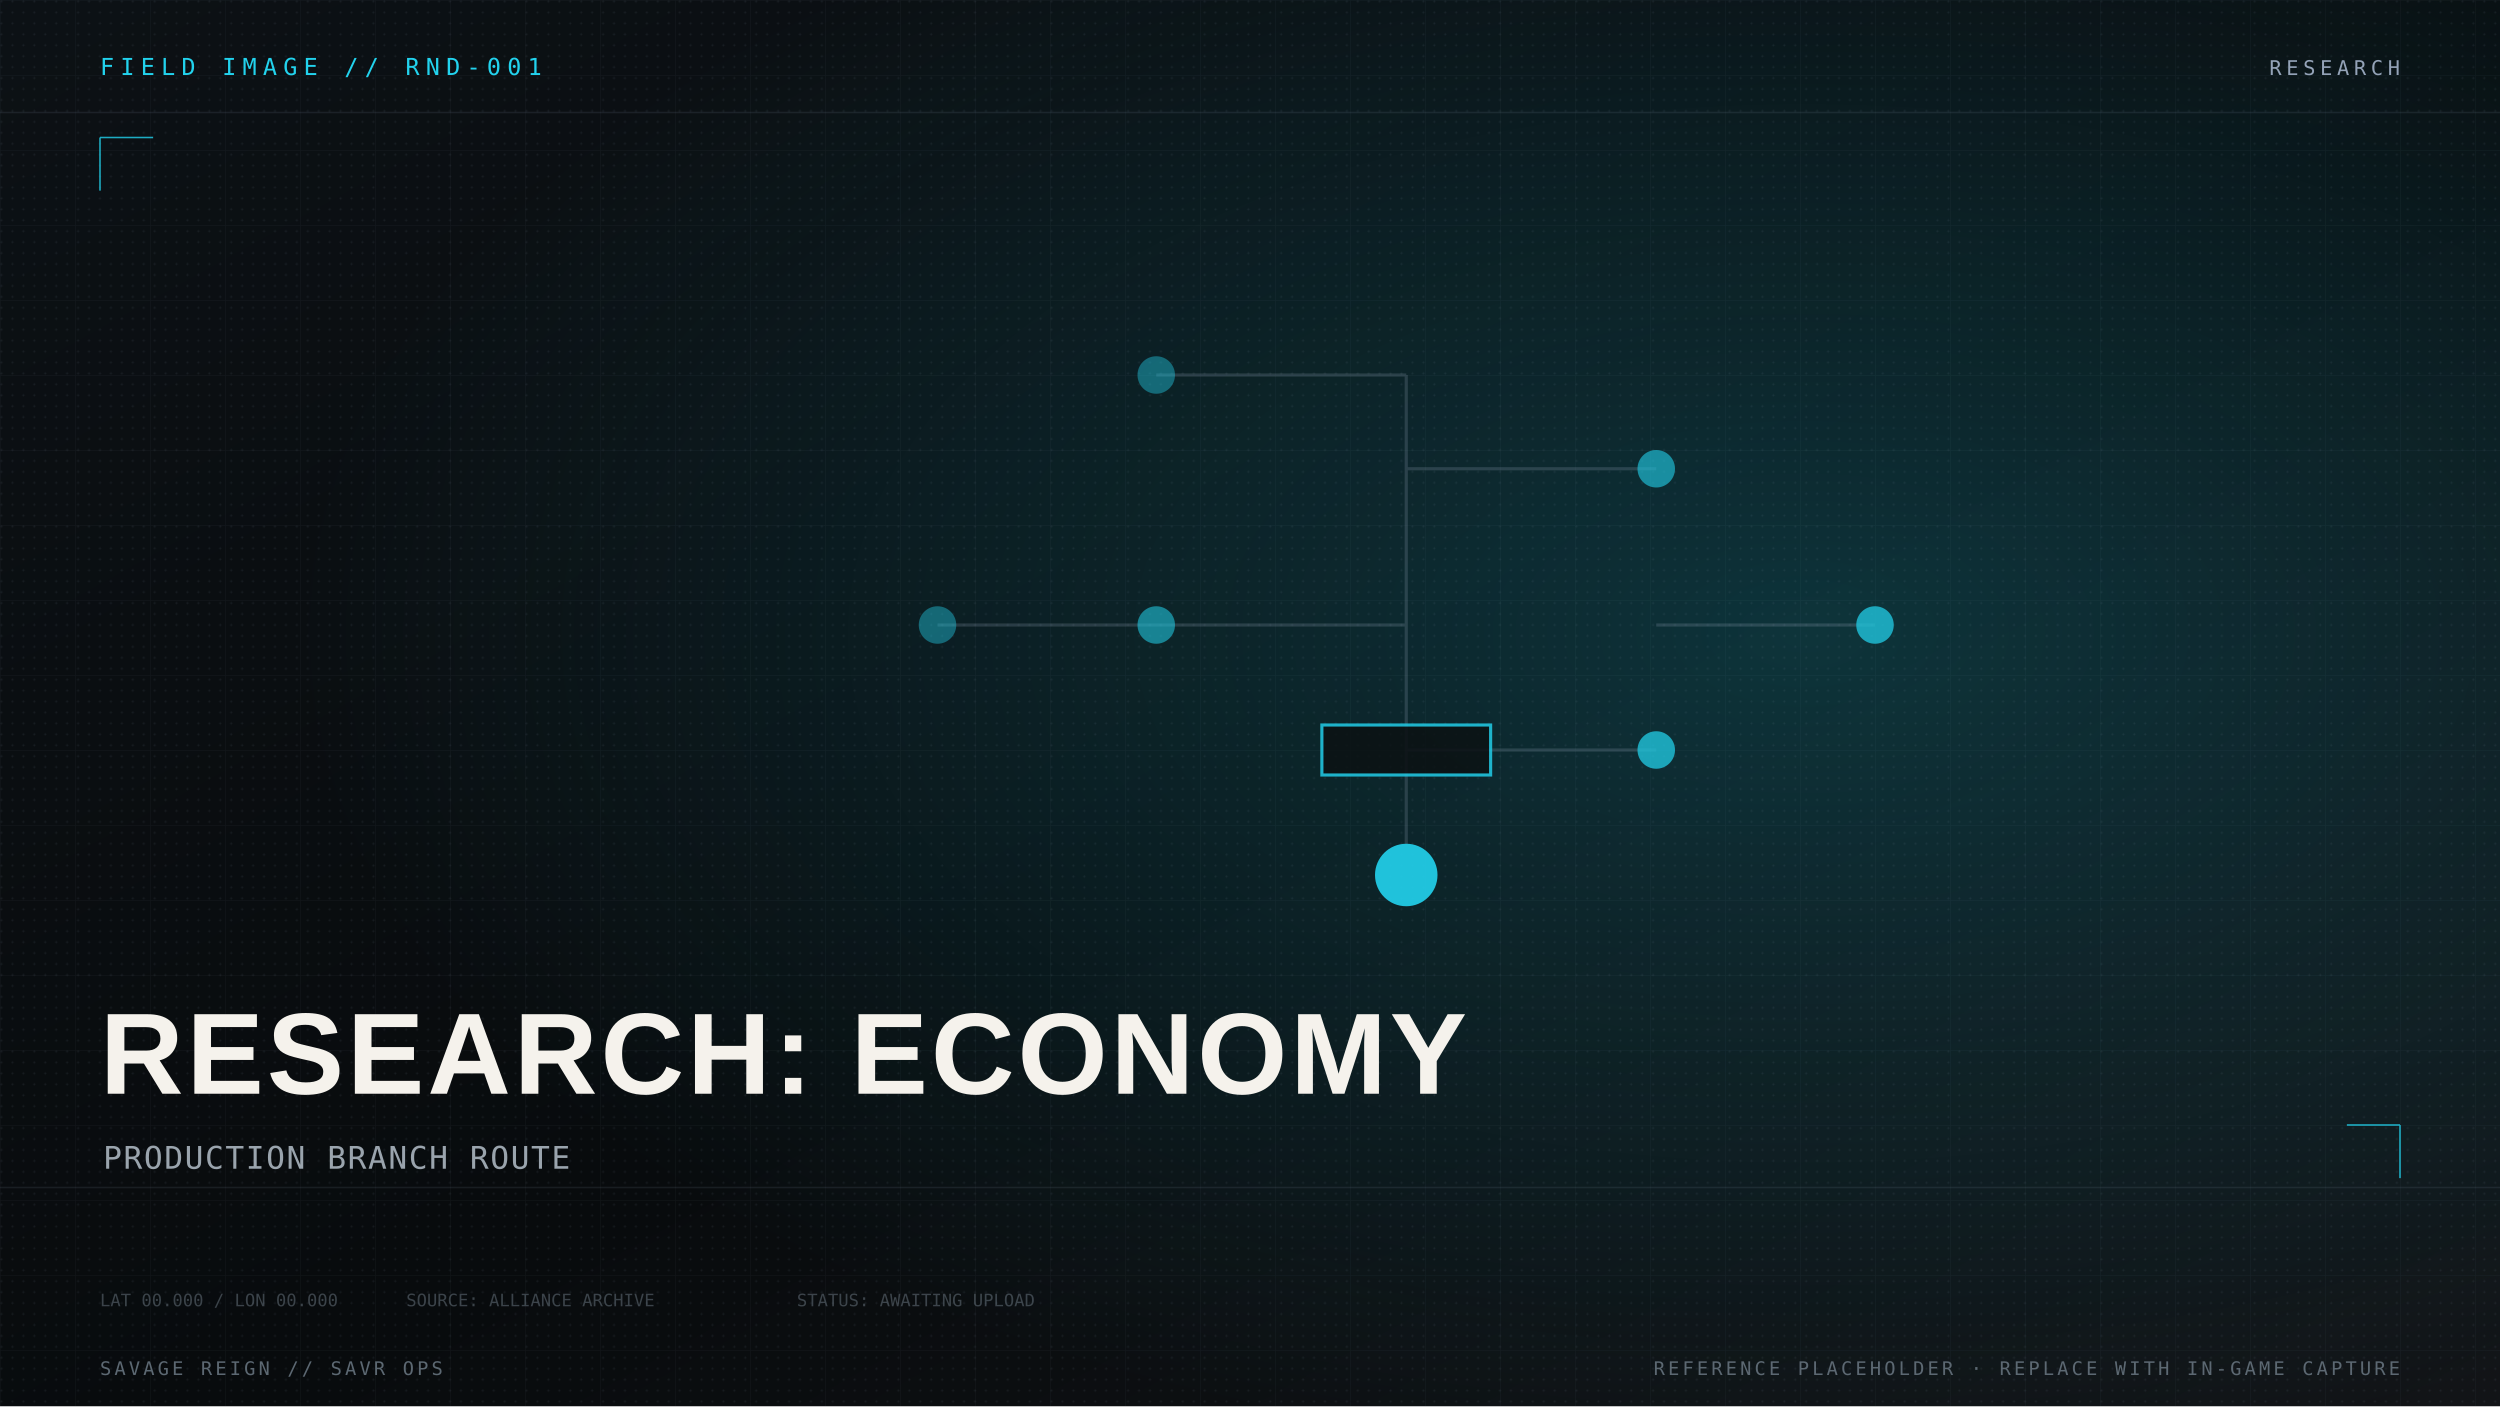
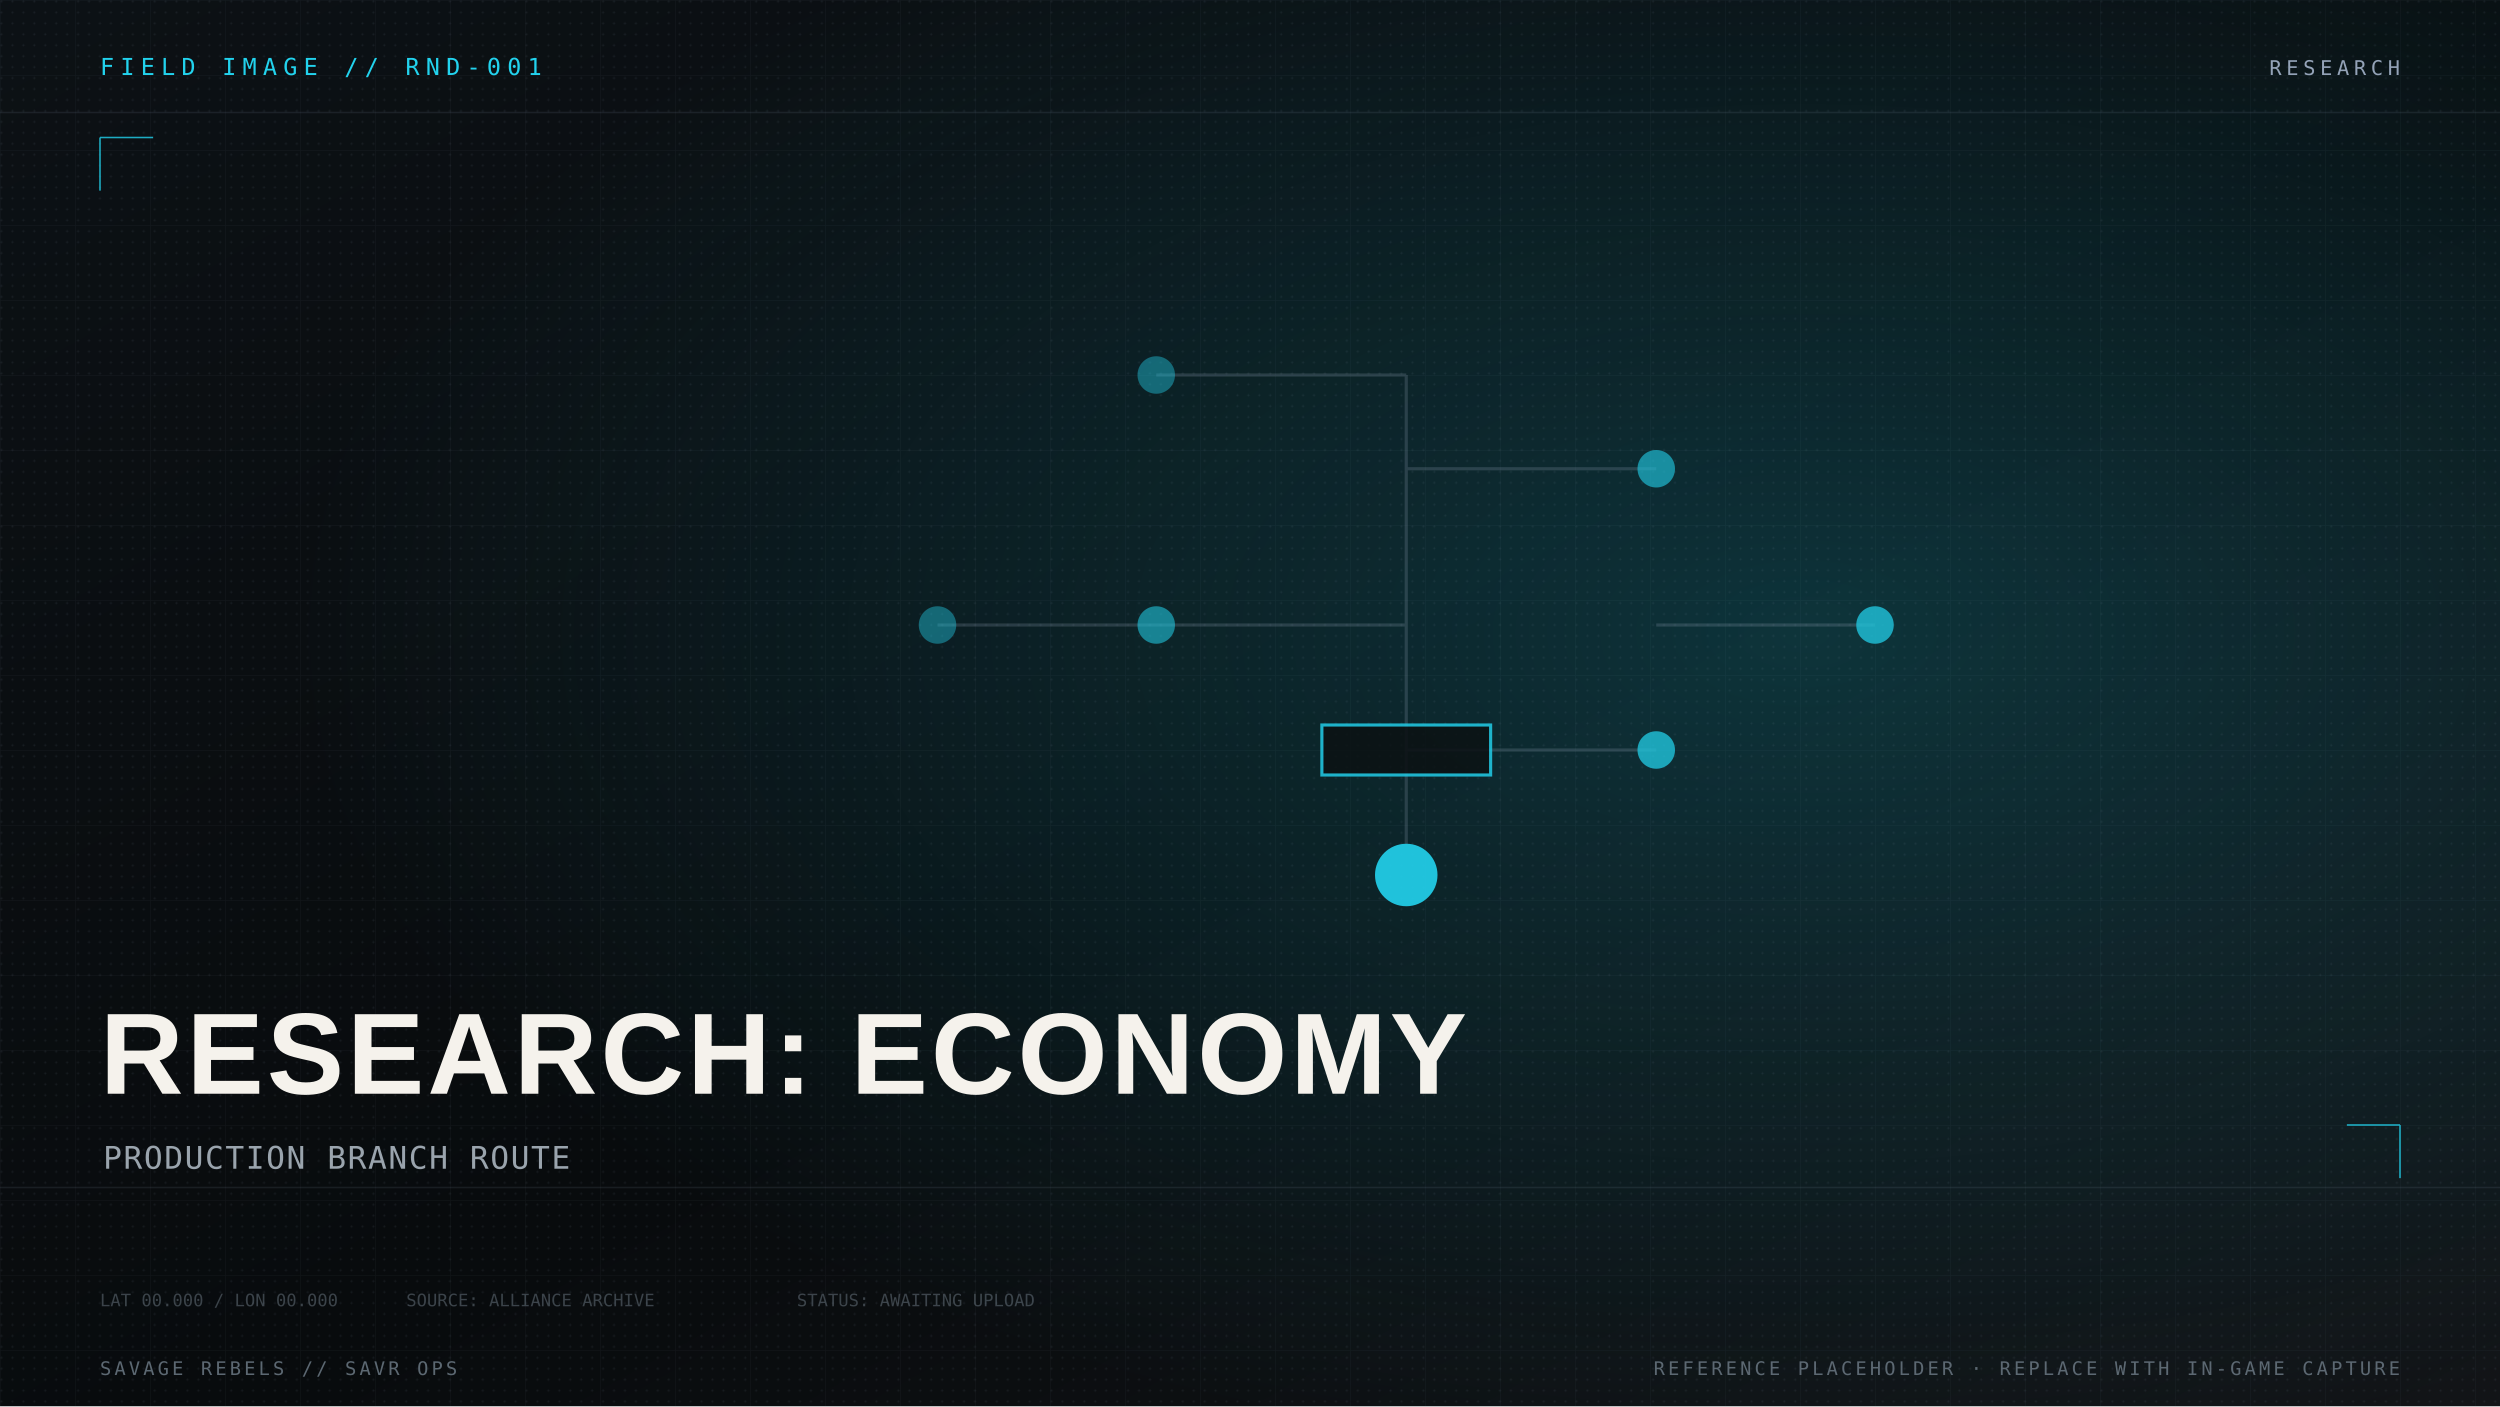
<svg xmlns="http://www.w3.org/2000/svg" width="1600" height="900" viewBox="0 0 1600 900">
  <defs>
    <linearGradient id="bg" x1="0" y1="0" x2="1" y2="1">
      <stop offset="0" stop-color="#0c1115" />
      <stop offset="0.55" stop-color="#080b0d" />
      <stop offset="1" stop-color="#121417" />
    </linearGradient>
    <radialGradient id="glow" cx="0.72" cy="0.45" r="0.6">
      <stop offset="0" stop-color="#22d3ee" stop-opacity="0.20" />
      <stop offset="1" stop-color="#22d3ee" stop-opacity="0" />
    </radialGradient>
    <pattern id="grid" width="48" height="48" patternUnits="userSpaceOnUse">
      <path d="M48 0H0V48" fill="none" stroke="#94a3b8" stroke-opacity="0.055" stroke-width="1" />
    </pattern>
    <pattern id="noise" width="7" height="7" patternUnits="userSpaceOnUse">
      <circle cx="1" cy="1" r="0.7" fill="#94a3b8" opacity="0.09" />
    </pattern>
  </defs>
  <rect width="1600" height="900" fill="url(#bg)" />
  <rect width="1600" height="900" fill="url(#grid)" />
  <rect width="1600" height="900" fill="url(#glow)" />
  <rect width="1600" height="900" fill="url(#noise)" />
  <path d="M0 72H1600" stroke="#94a3b8" stroke-opacity="0.12" />
  <path d="M0 760H1600" stroke="#94a3b8" stroke-opacity="0.12" />
  <g font-family="'Arial Narrow', Arial, sans-serif">
    <text x="64" y="48" fill="#22d3ee" font-family="monospace" font-size="15" letter-spacing="4">FIELD IMAGE // RND-001</text>
    <text x="1536" y="48" fill="#94a3b8" font-family="monospace" font-size="13" letter-spacing="3" text-anchor="end">RESEARCH</text>
    <text x="64" y="700" fill="#f5f2ec" font-size="74" font-weight="700" letter-spacing="2">RESEARCH: ECONOMY</text>
    <text x="66" y="748" fill="#9aa4ad" font-family="monospace" font-size="20" letter-spacing="1">PRODUCTION BRANCH ROUTE</text>
    <text x="1536" y="880" fill="#5c6872" font-family="monospace" font-size="12" letter-spacing="2" text-anchor="end">REFERENCE PLACEHOLDER · REPLACE WITH IN-GAME CAPTURE</text>
-     <text x="64" y="880" fill="#5c6872" font-family="monospace" font-size="12" letter-spacing="2">SAVAGE REIGN // SAVR OPS</text>
+     <text x="64" y="880" fill="#5c6872" font-family="monospace" font-size="12" letter-spacing="2">SAVAGE REBELS // SAVR OPS</text>
  </g>
  <g stroke="#22d3ee" stroke-opacity="0.8">
    <path d="M64 88h34M64 88v34" fill="none" />
    <path d="M1536 720h-34M1536 720v34" fill="none" />
  </g>
  <g transform="translate(900,360)" fill="none" stroke="#22d3ee" stroke-width="2" opacity="0.9">
    <path d="M0 200V-120M0 120H160M0 40H-160M160 40H300M-160 40H-300M0 -60H160M0 -120H-160" stroke="rgba(148,163,184,0.25)" />
    <circle cx="0" cy="200" r="20" fill="#22d3ee" stroke="none" />
    <circle cx="160" cy="120" r="12" fill="#22d3ee" stroke="none" opacity="0.8" />
    <circle cx="-160" cy="40" r="12" fill="#22d3ee" stroke="none" opacity="0.6" />
    <circle cx="300" cy="40" r="12" fill="#22d3ee" stroke="none" opacity="0.8" />
    <circle cx="-300" cy="40" r="12" fill="#22d3ee" stroke="none" opacity="0.45" />
    <circle cx="160" cy="-60" r="12" fill="#22d3ee" stroke="none" opacity="0.65" />
    <circle cx="-160" cy="-120" r="12" fill="#22d3ee" stroke="none" opacity="0.45" />
    <rect x="-54" y="104" width="108" height="32" fill="#0b0f12" stroke="#22d3ee" opacity="0.9" />
  </g>
  <g opacity="0.55" font-family="monospace" font-size="11" fill="#65717b">
    <text x="64" y="836">LAT 00.000 / LON 00.000</text>
    <text x="260" y="836">SOURCE: ALLIANCE ARCHIVE</text>
    <text x="510" y="836">STATUS: AWAITING UPLOAD</text>
  </g>
</svg>
